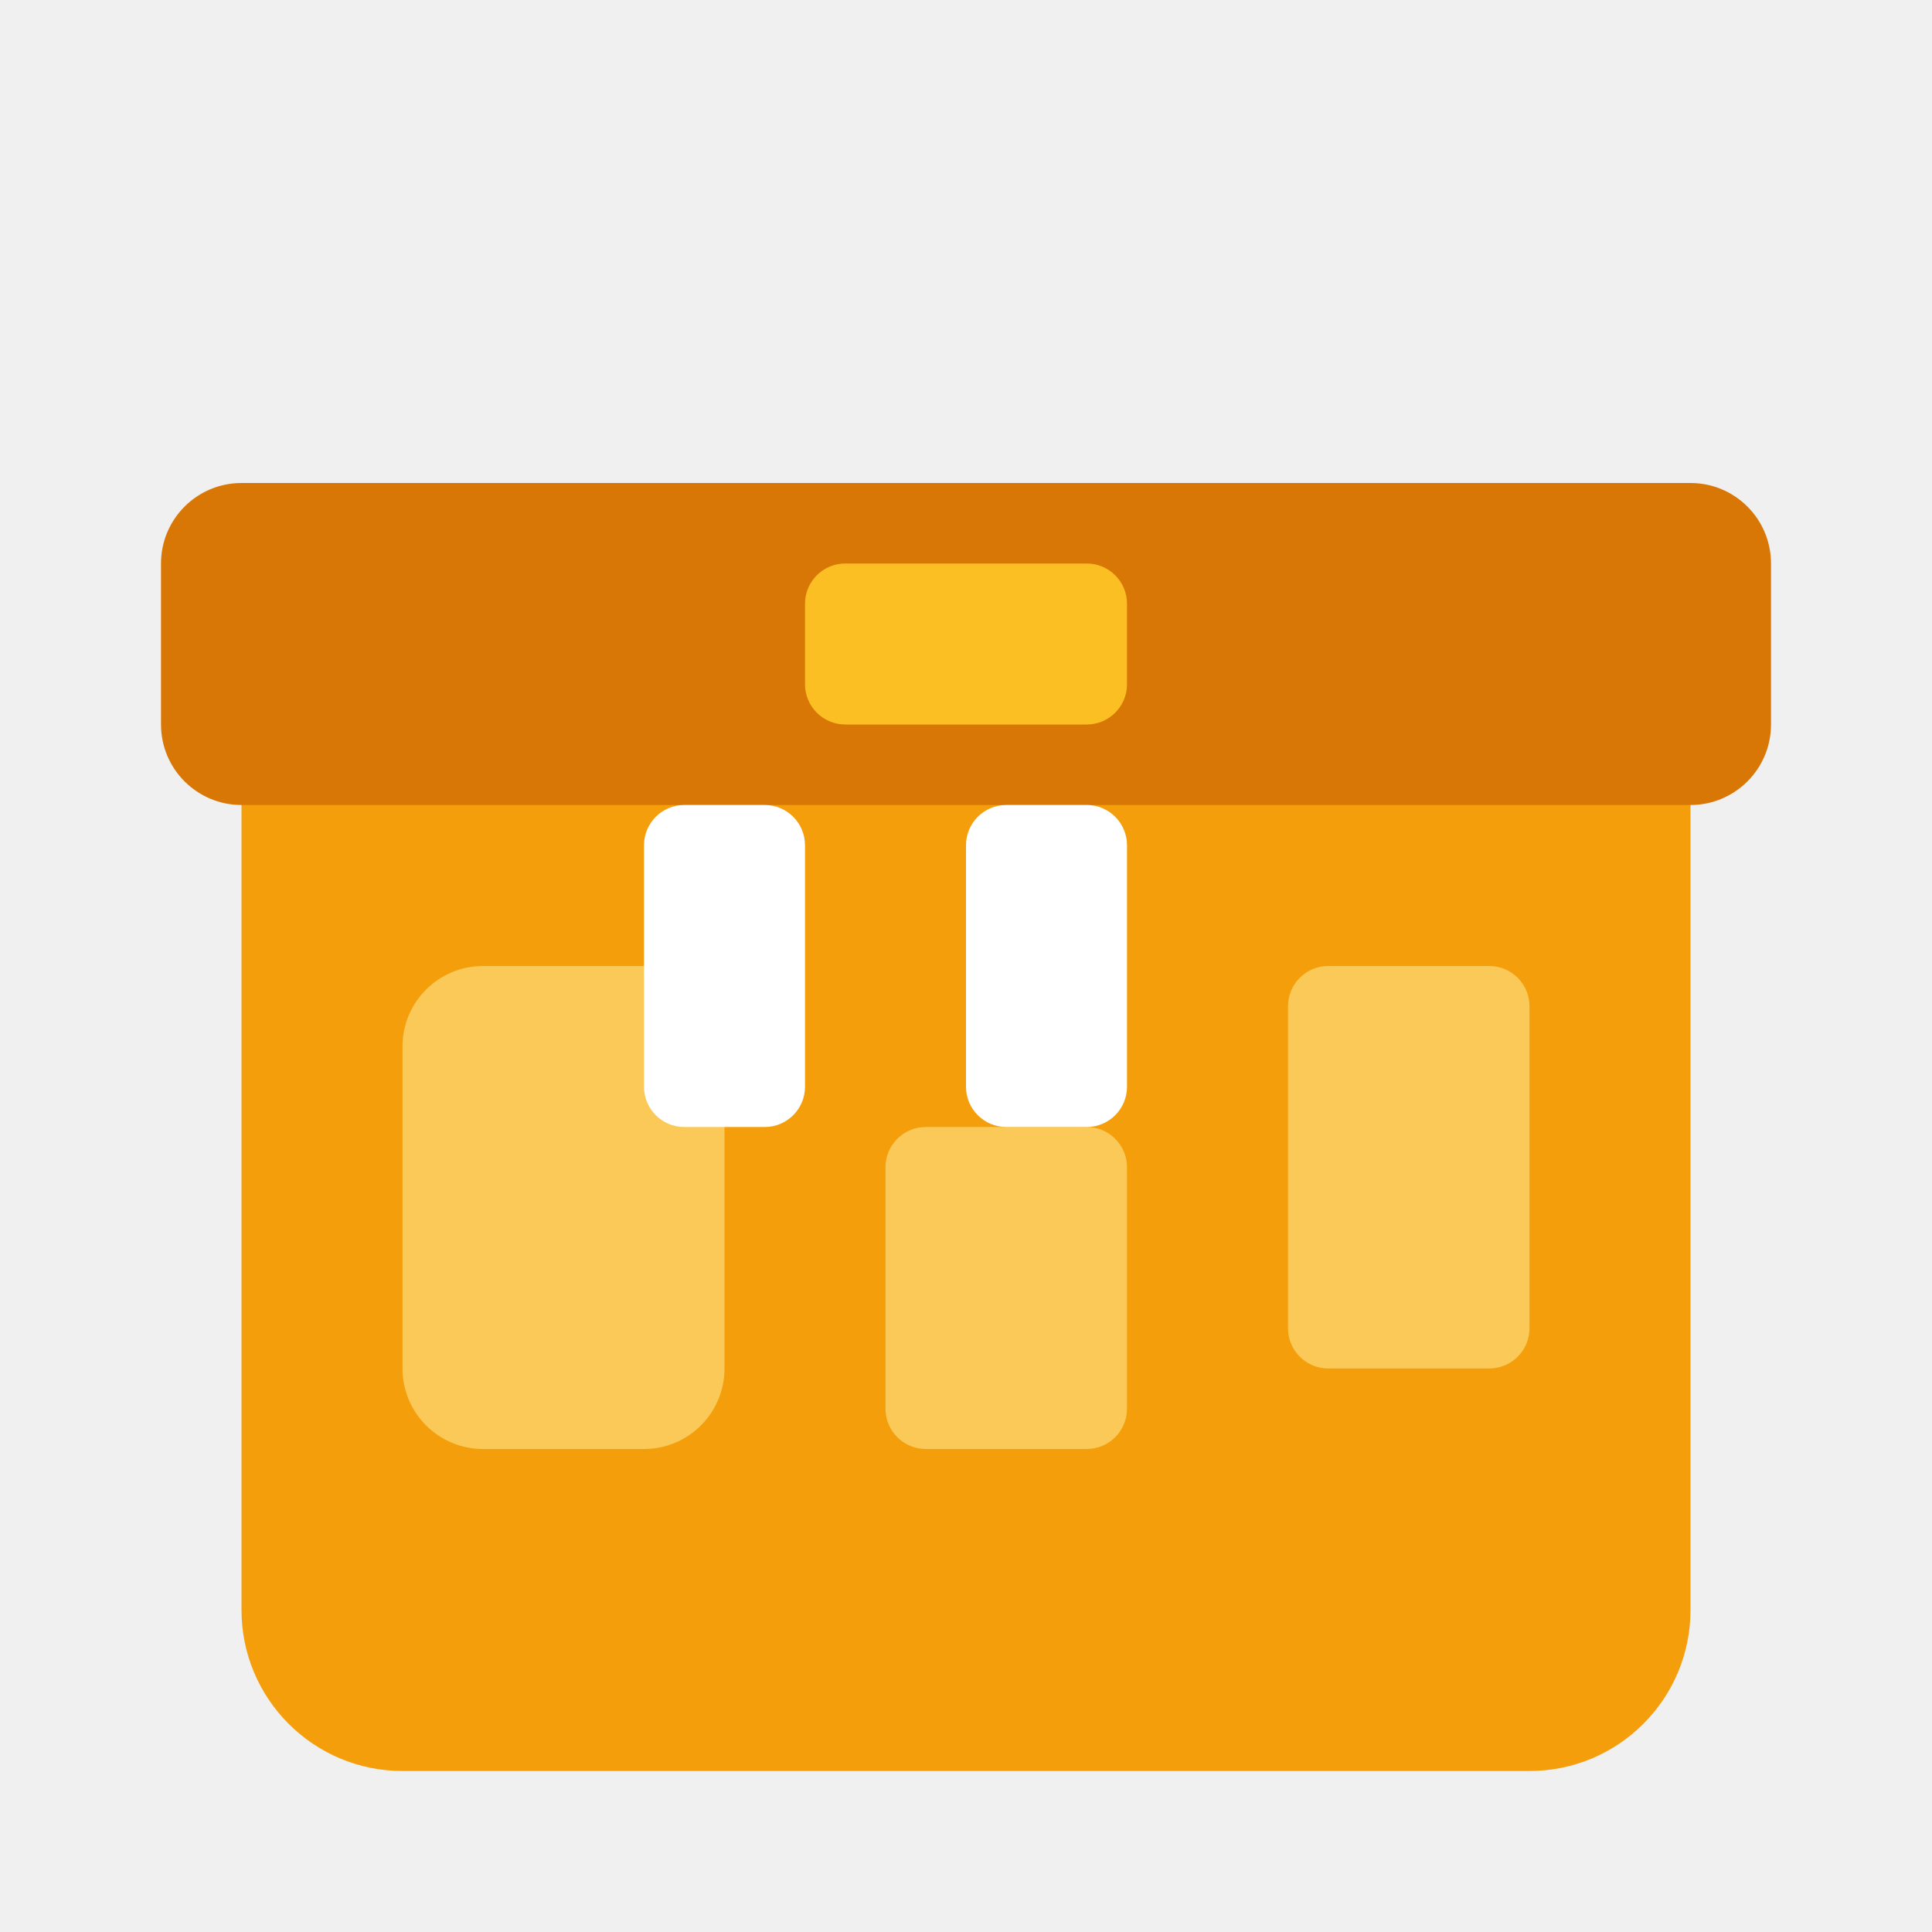
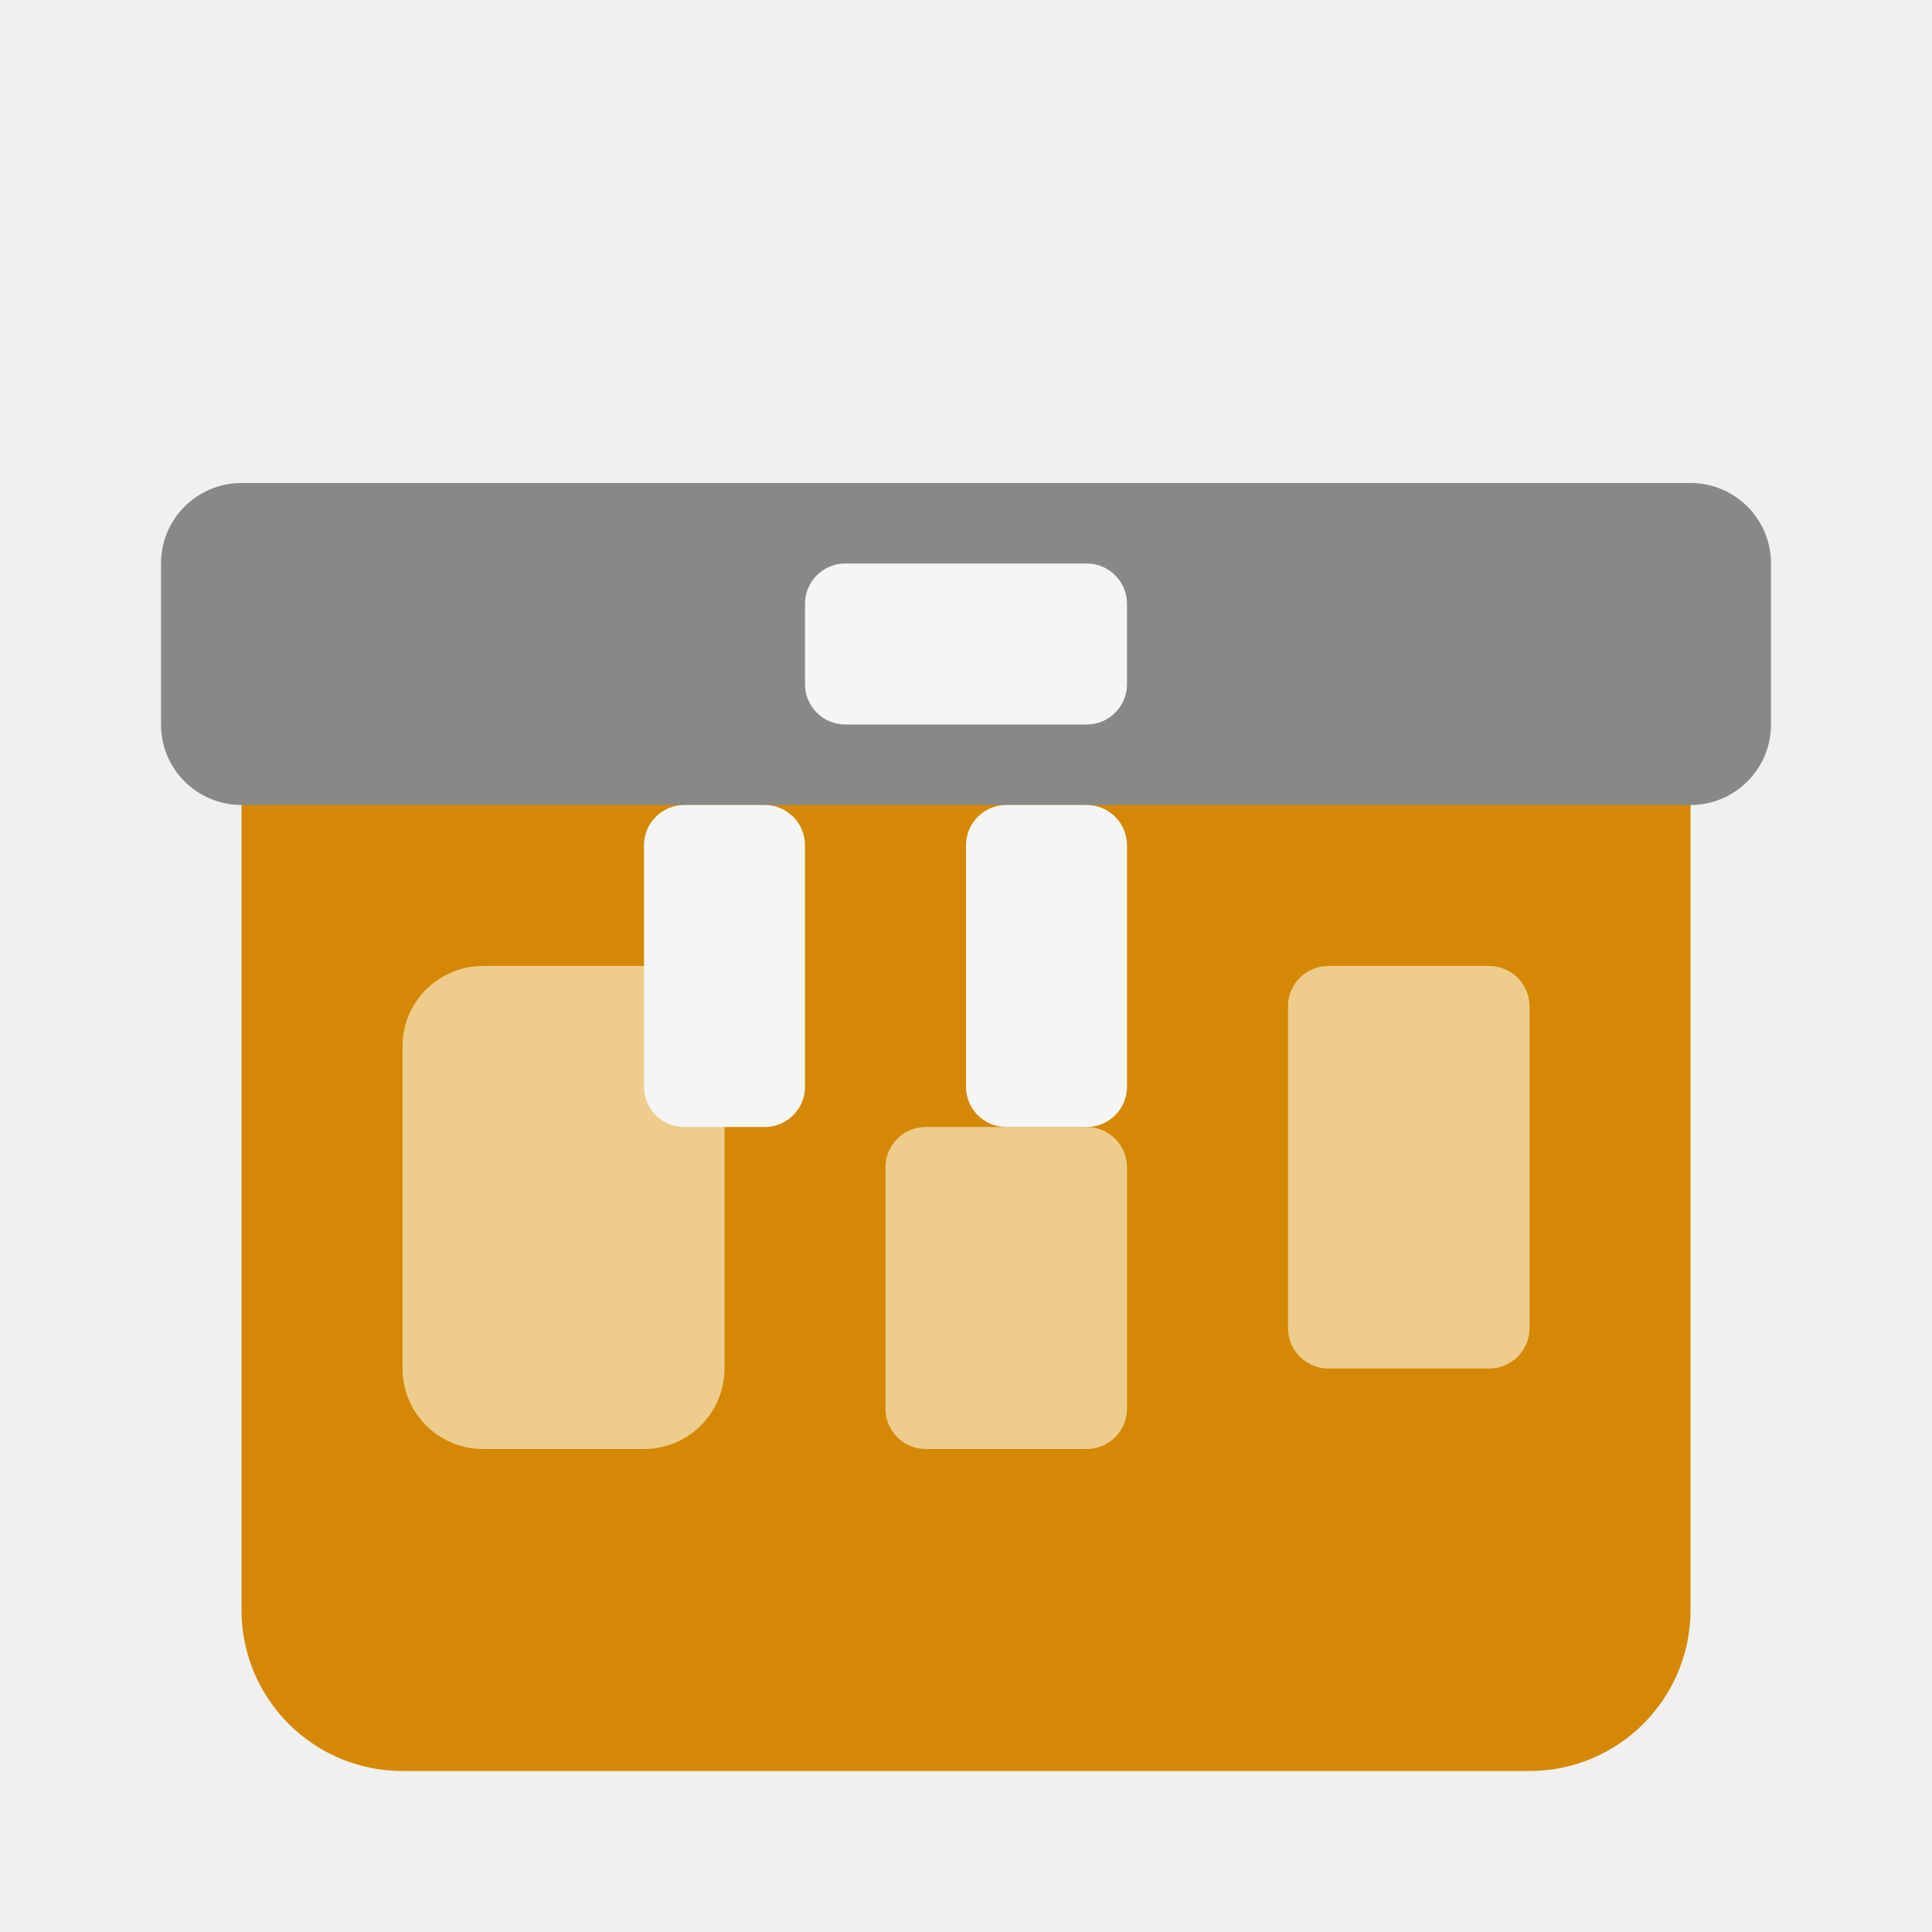
<svg xmlns="http://www.w3.org/2000/svg" viewBox="0 0 24 24">
-   <rect x="3" y="8" width="18" height="14" rx="2" fill="#F59E0B" />
-   <rect x="2" y="6" width="20" height="4" rx="1" fill="#D97706" />
-   <rect x="10" y="7" width="4" height="2" rx="0.5" fill="#FBBF24" />
-   <rect x="5" y="12" width="4" height="6" rx="1" fill="#FDE68A" opacity="0.6" />
-   <rect x="11" y="14" width="3" height="4" rx="0.5" fill="#FDE68A" opacity="0.6" />
-   <rect x="16" y="12" width="3" height="5" rx="0.5" fill="#FDE68A" opacity="0.6" />
-   <rect x="8" y="10" width="2" height="4" rx="0.5" fill="#fff" />
-   <rect x="12" y="10" width="2" height="4" rx="0.5" fill="#fff" />
+   <rect x="3" y="8" width="18" height="14" rx="2" fill="#D48806" />
+   <rect x="2" y="6" width="20" height="4" rx="1" fill="#888888" />
+   <rect x="10" y="7" width="4" height="2" rx="0.5" fill="#F5F5F5" />
+   <rect x="5" y="12" width="4" height="6" rx="1" fill="#FFFBE6" opacity="0.6" />
+   <rect x="11" y="14" width="3" height="4" rx="0.5" fill="#FFFBE6" opacity="0.6" />
+   <rect x="16" y="12" width="3" height="5" rx="0.5" fill="#FFFBE6" opacity="0.6" />
+   <rect x="8" y="10" width="2" height="4" rx="0.5" fill="#F5F5F5" />
+   <rect x="12" y="10" width="2" height="4" rx="0.5" fill="#F5F5F5" />
</svg>
